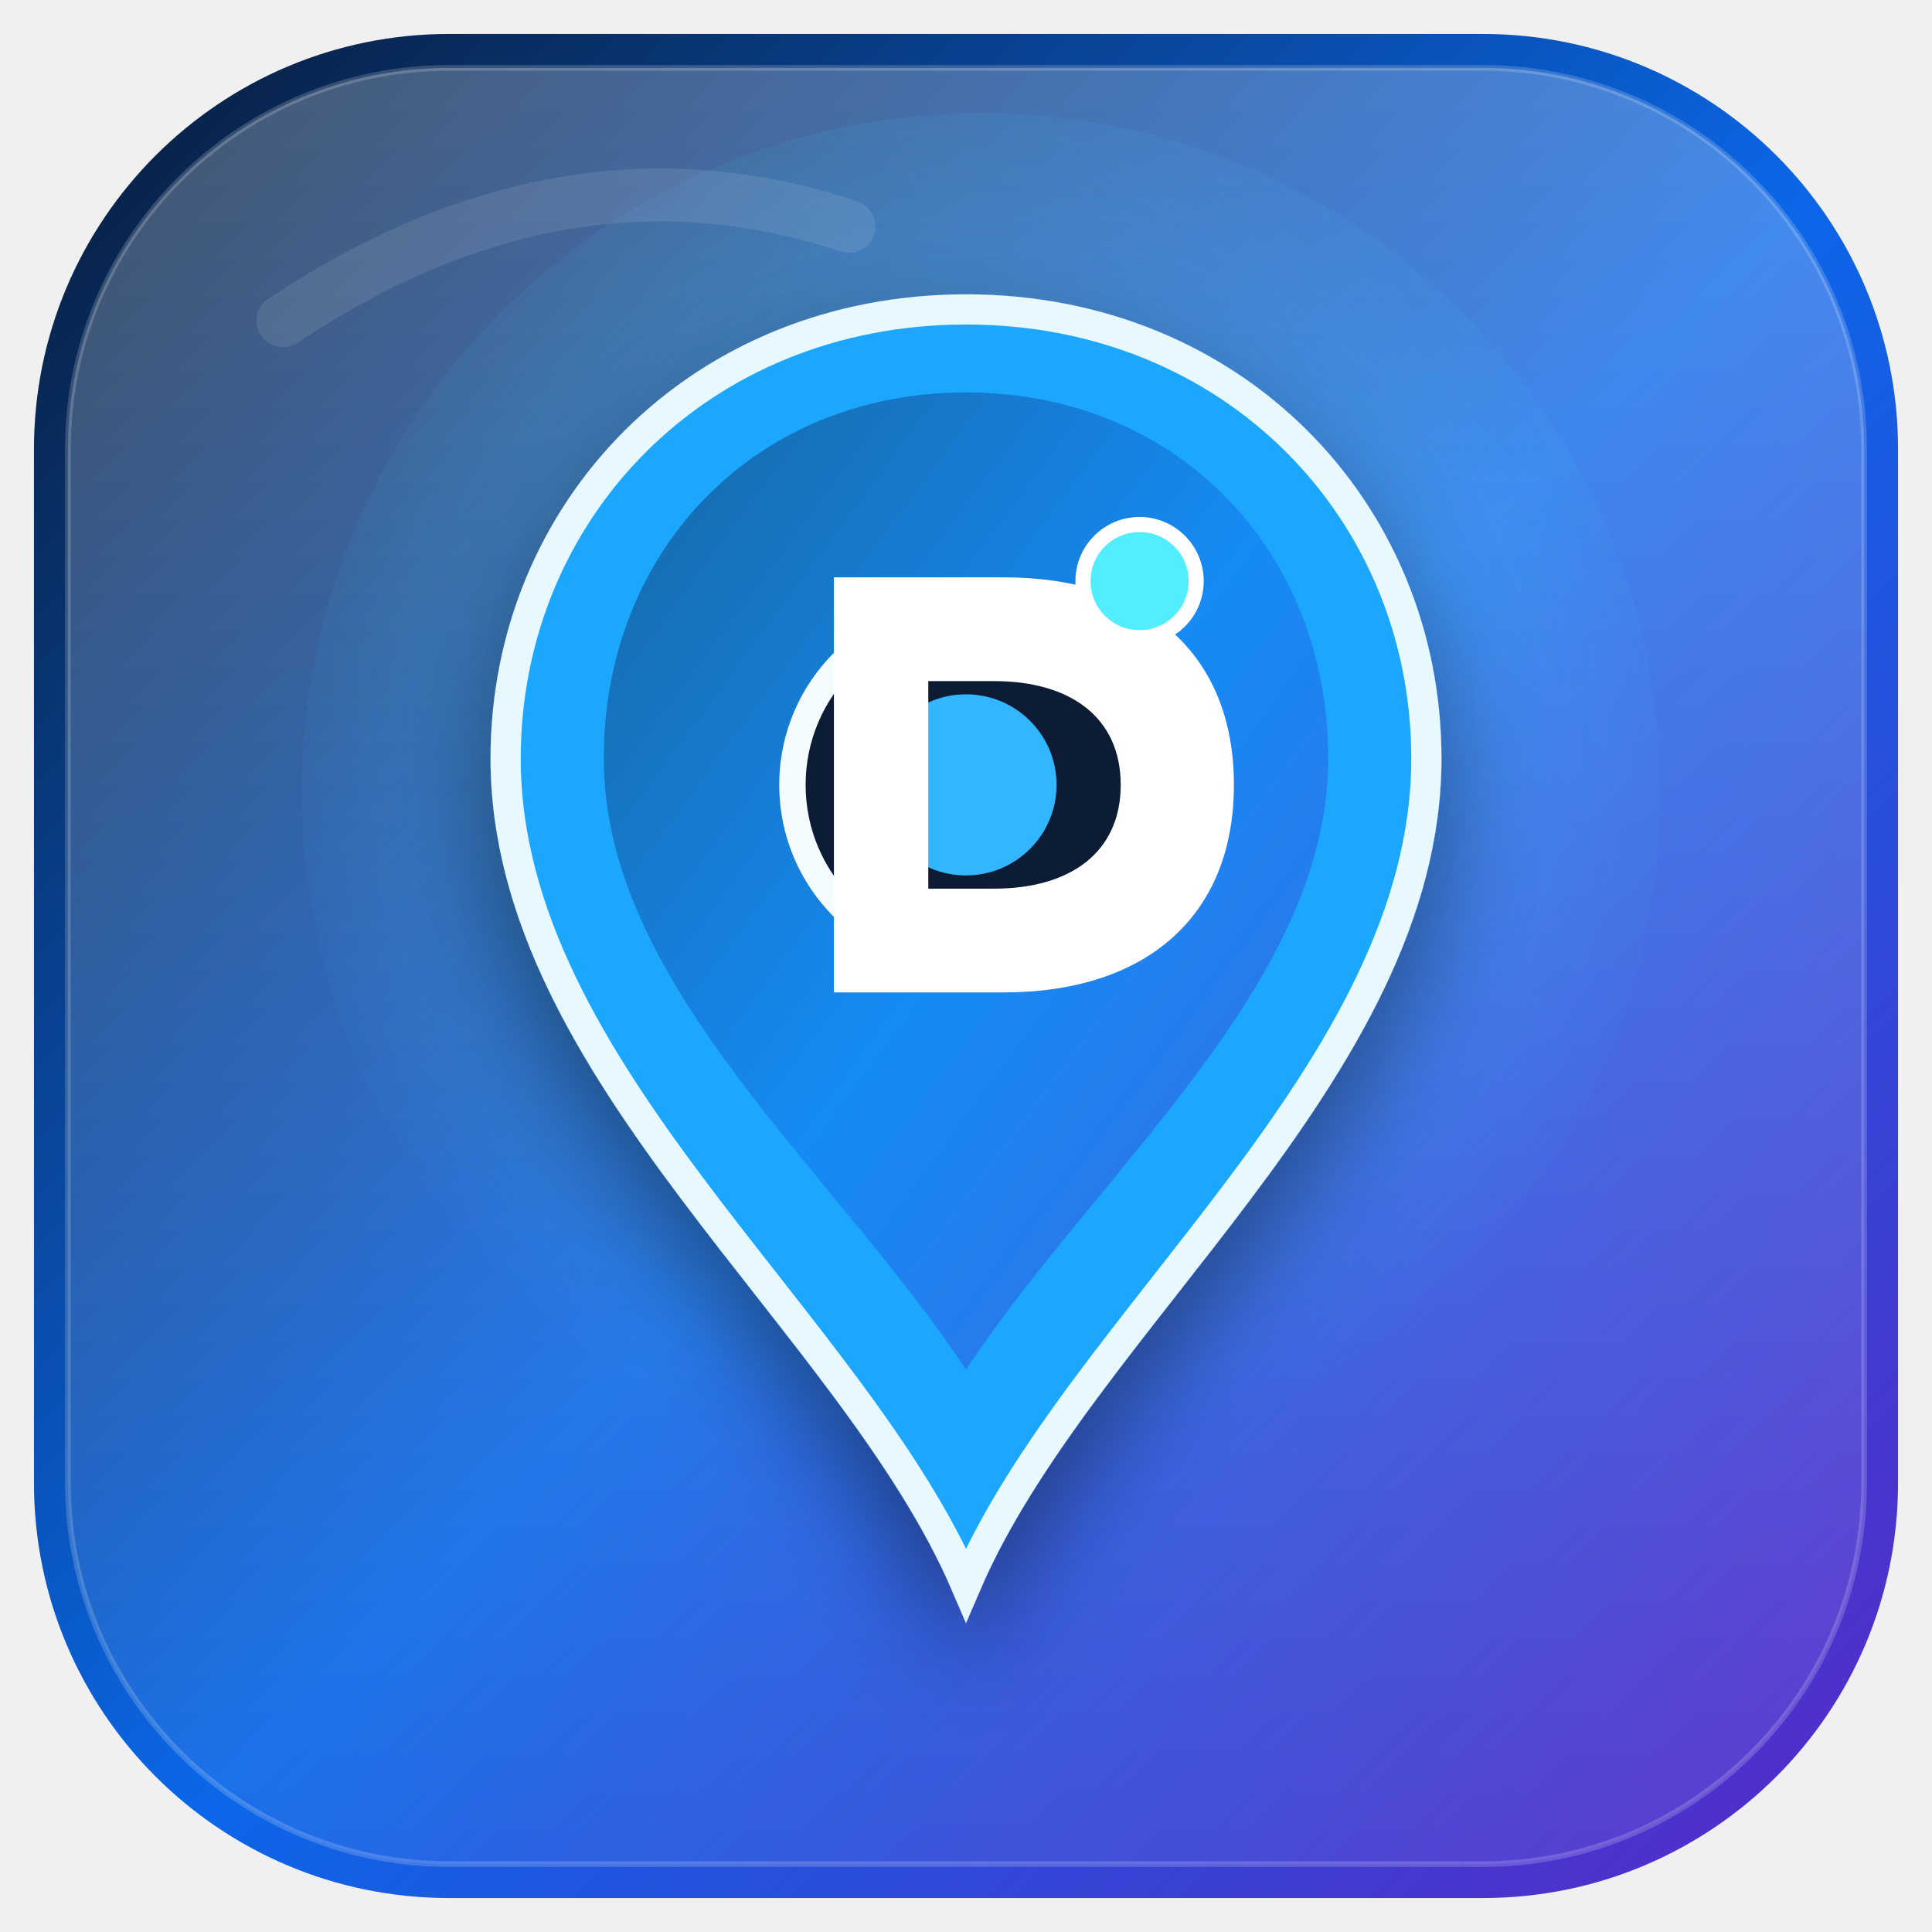
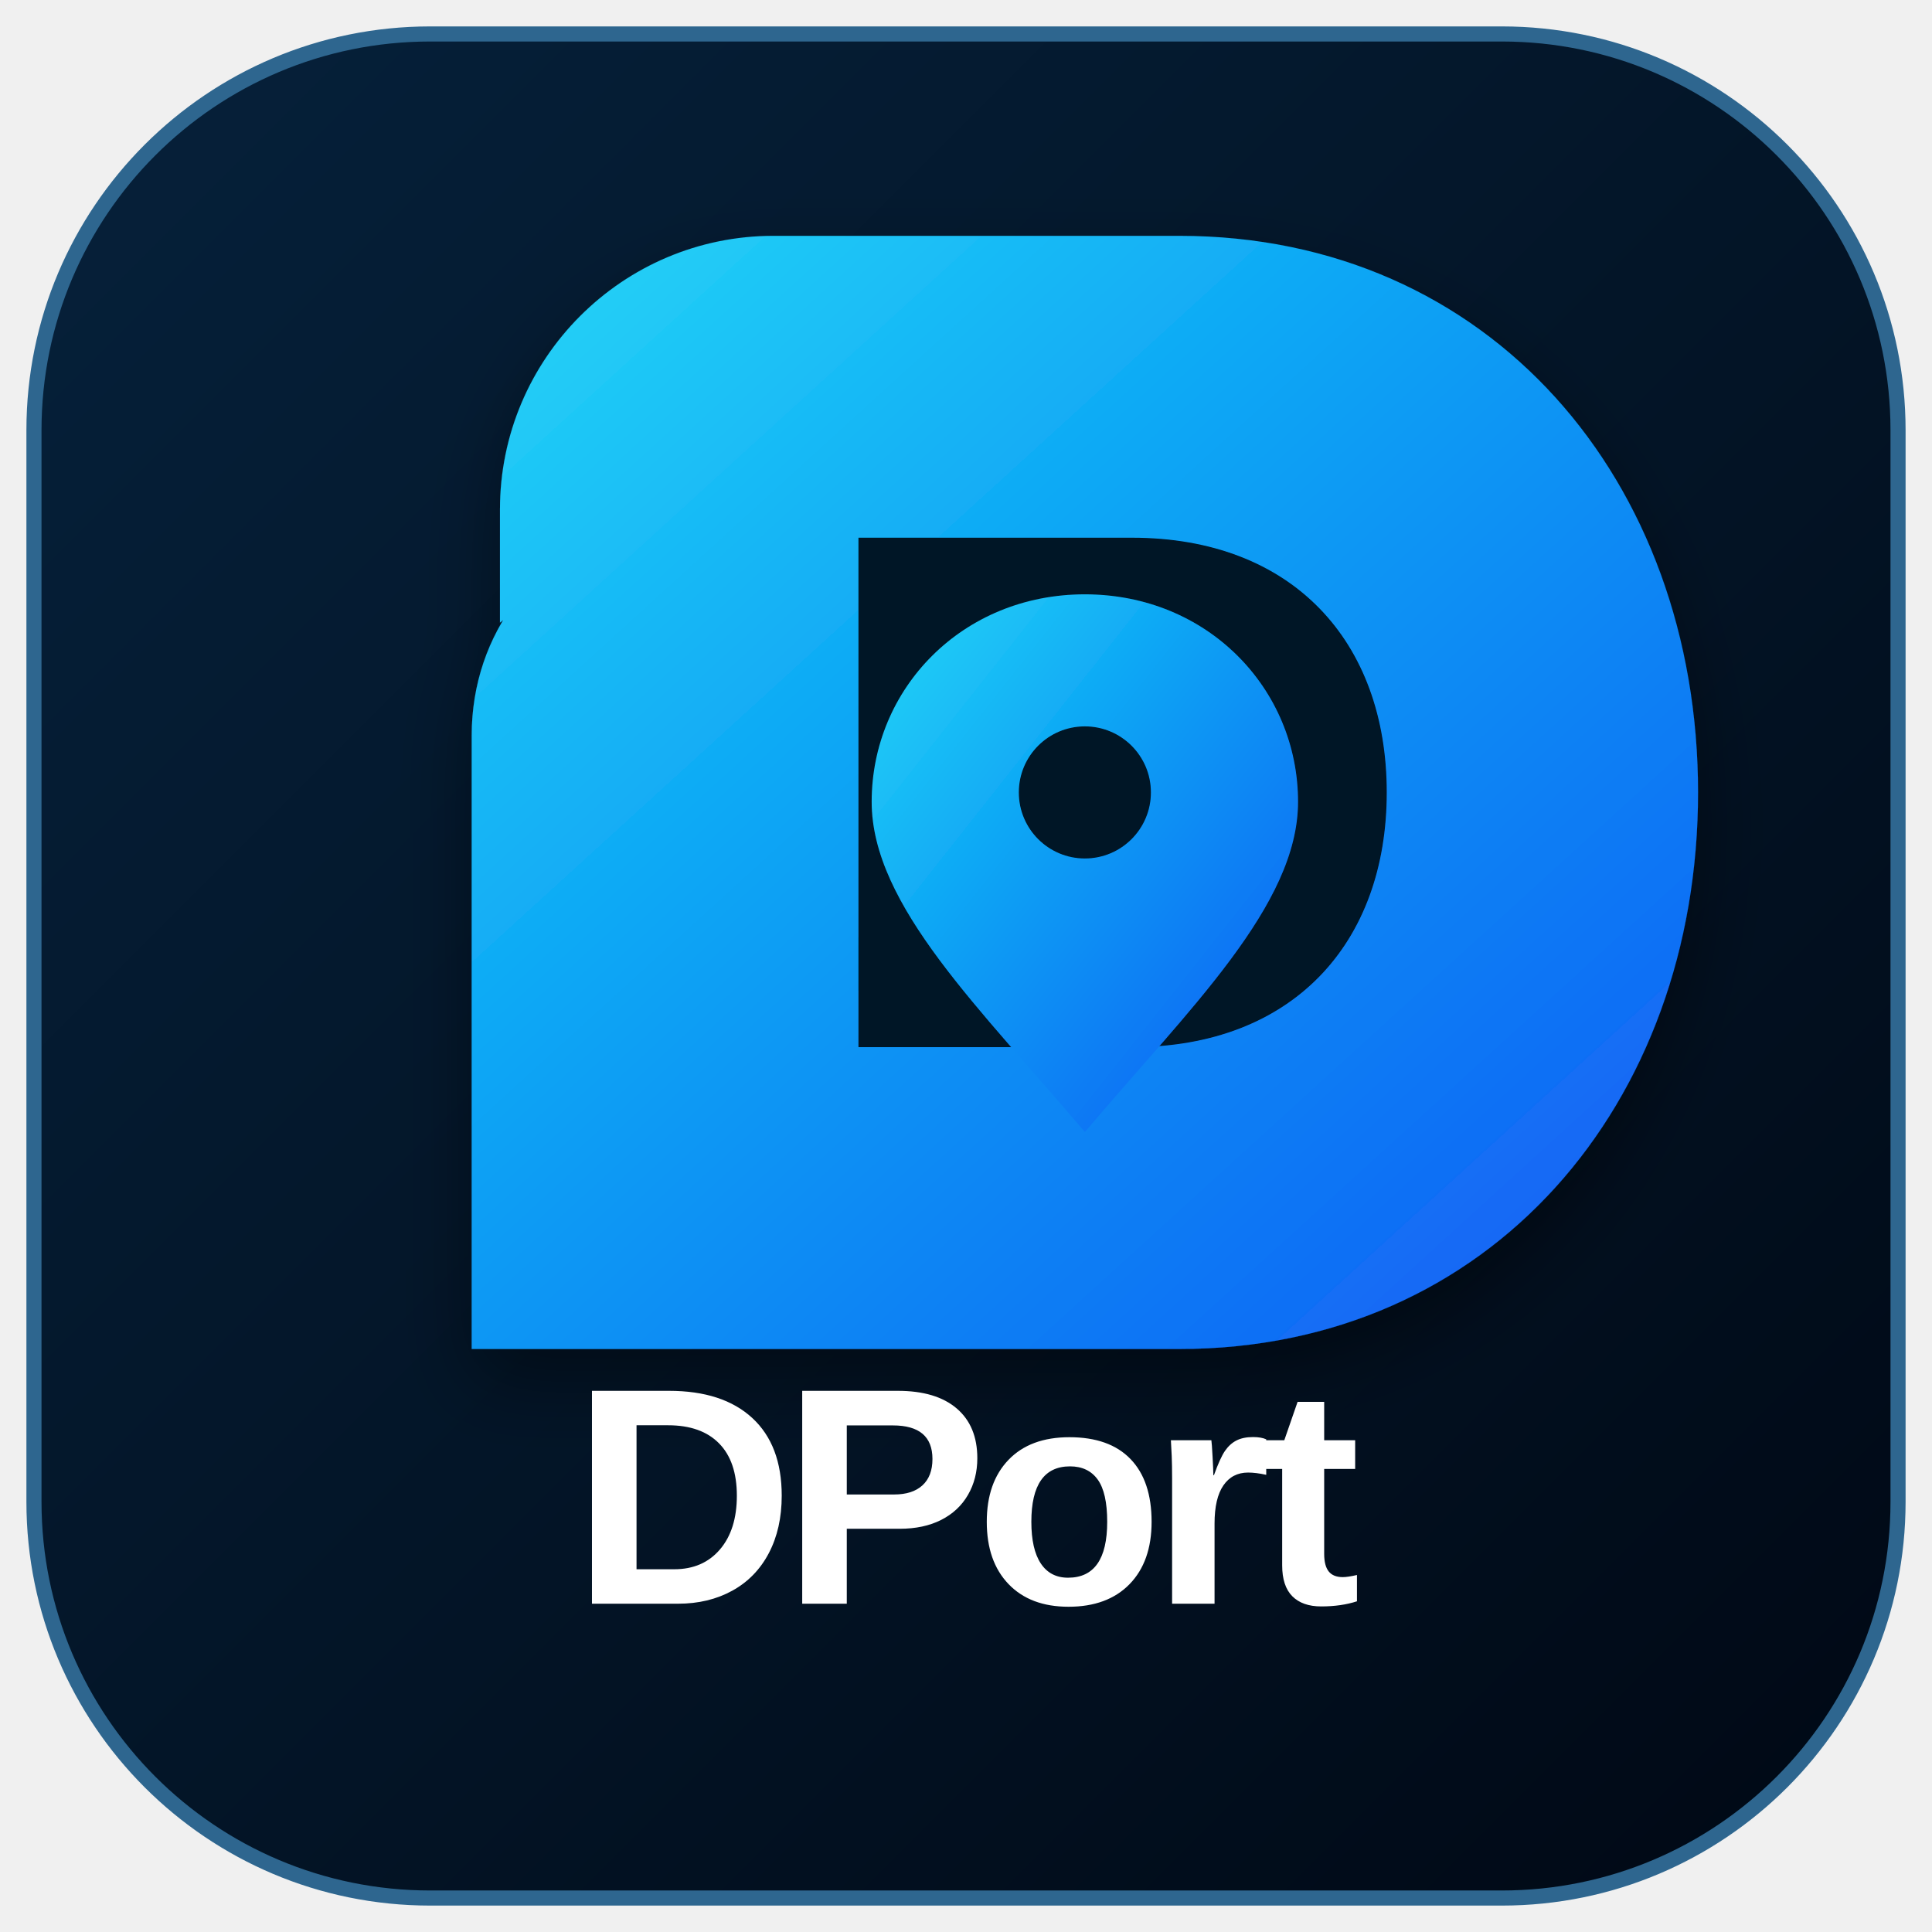
<svg xmlns="http://www.w3.org/2000/svg" width="1024" height="1024" viewBox="0 0 1024 1024">
  <defs>
    <linearGradient id="bg" x1="0" y1="0" x2="1" y2="1">
-       <stop offset="0" stop-color="#071A34" />
-       <stop offset="0.52" stop-color="#0B67E8" />
-       <stop offset="1" stop-color="#5B26C7" />
+       <stop offset="0" stop-color="#06213B" />
+       <stop offset="0.55" stop-color="#031426" />
+       <stop offset="1" stop-color="#000814" />
    </linearGradient>
-     <linearGradient id="glass" x1="0" y1="0" x2="0" y2="1">
-       <stop offset="0" stop-color="#FFFFFF" stop-opacity=".25" />
-       <stop offset="1" stop-color="#FFFFFF" stop-opacity=".06" />
+     <linearGradient id="d" x1="0" y1="0" x2="1" y2="1">
+       <stop offset="0" stop-color="#28D8F7" />
+       <stop offset="0.48" stop-color="#0799F4" />
+       <stop offset="1" stop-color="#1758F5" />
    </linearGradient>
-     <radialGradient id="glow" cx="50%" cy="45%" r="55%">
-       <stop offset="0" stop-color="#48C8FF" stop-opacity=".45" />
-       <stop offset="1" stop-color="#48C8FF" stop-opacity="0" />
-     </radialGradient>
-     <filter id="shadow" x="-30%" y="-30%" width="160%" height="160%">
-       <feDropShadow dx="0" dy="26" stdDeviation="28" flood-color="#000" flood-opacity=".42" />
+     <filter id="shadow" x="-20%" y="-20%" width="140%" height="140%">
+       <feDropShadow dx="0" dy="18" stdDeviation="20" flood-color="#000000" flood-opacity=".42" />
    </filter>
  </defs>
-   <rect x="18" y="18" width="988" height="988" rx="220" fill="url(#bg)" />
-   <rect x="36" y="36" width="952" height="952" rx="202" fill="url(#glass)" stroke="#FFFFFF" stroke-opacity=".18" stroke-width="3" />
-   <circle cx="520" cy="420" r="360" fill="url(#glow)" />
+   <rect x="18" y="18" width="988" height="988" rx="210" fill="url(#bg)" stroke="#2E668F" stroke-width="8" />
  <g filter="url(#shadow)">
-     <path d="M512 164c-142 0-244 107-244 238 0 166 184 298 244 438 60-140 244-272 244-438 0-131-102-238-244-238z" fill="#1EA7FF" stroke="#E8F8FF" stroke-width="16" />
-     <path d="M512 208c-112 0-192 84-192 194 0 120 122 218 192 324 70-106 192-204 192-324 0-110-80-194-192-194z" fill="url(#bg)" opacity=".45" />
-     <circle cx="512" cy="416" r="92" fill="#071A34" stroke="#F4FCFF" stroke-width="14" />
-     <circle cx="512" cy="416" r="48" fill="#32B6FF" />
+     <path d="M265 270              C265 190 330 125 410 125              H625              C790 125 900 255 900 420              C900 585 790 715 625 715              H250              V390              C250 335 285 292 335 275              L265 330 Z" fill="url(#d)" />
+     <path d="M455 285              H600              C685 285 735 340 735 420              C735 500 685 555 600 555              H455 Z" fill="#031426" />
+     <path d="M575 315              C510 315 462 365 462 425              C462 480 520 535 575 600              C630 535 688 480 688 425              C688 365 640 315 575 315 Z" fill="url(#d)" />
+     <circle cx="575" cy="420" r="35" fill="#031426" />
  </g>
-   <g transform="translate(512 416)">
-     <path d="M-70-110 V110 H20 C95 110 142 70 142 0 C142-70 95-110 20-110 Z M-20-55 H15 C55-55 82-36 82 0 C82 36 55 55 15 55 H-20 Z" fill="#FFFFFF" />
-     <circle cx="92" cy="-108" r="30" fill="#52EDFF" stroke="#FFFFFF" stroke-width="8" />
-   </g>
-   <path d="M150 170Q300 70 450 120" fill="none" stroke="#FFFFFF" stroke-opacity=".1" stroke-width="28" stroke-linecap="round" />
+   <text x="512" y="850" text-anchor="middle" font-family="Arial, Helvetica, sans-serif" font-size="164" font-weight="700" letter-spacing="-7" fill="#FFFFFF">DPort</text>
</svg>
